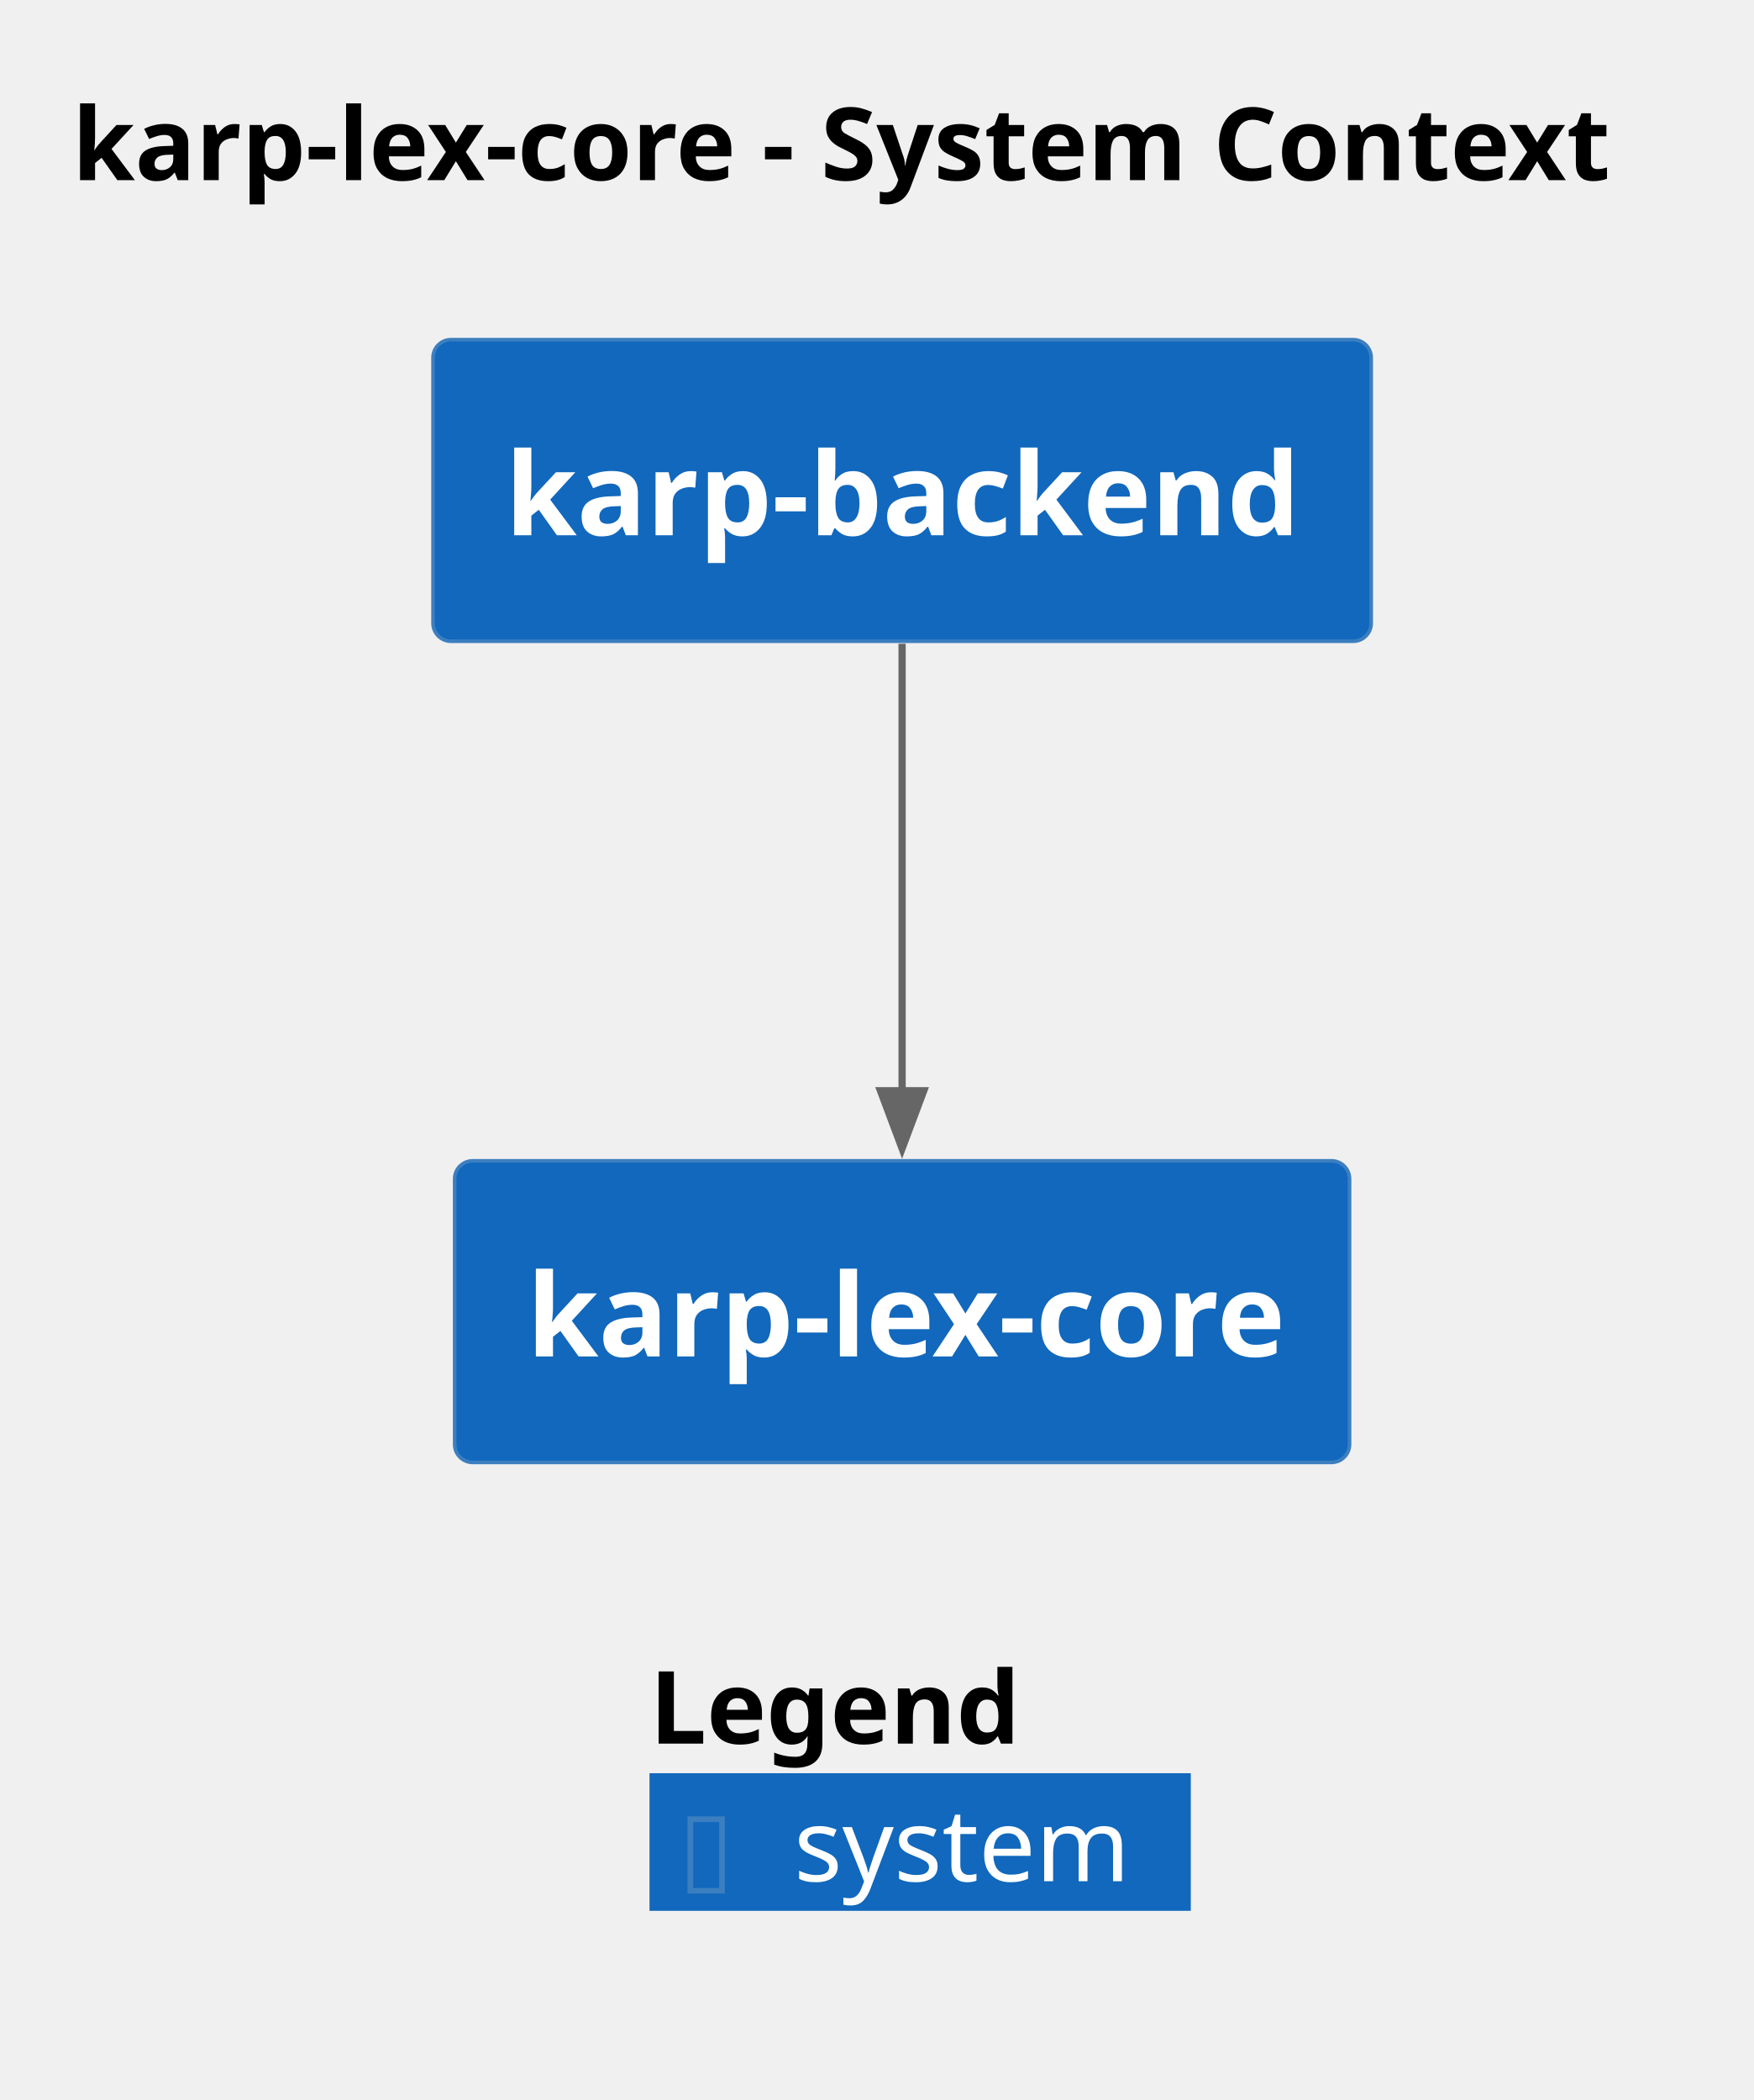
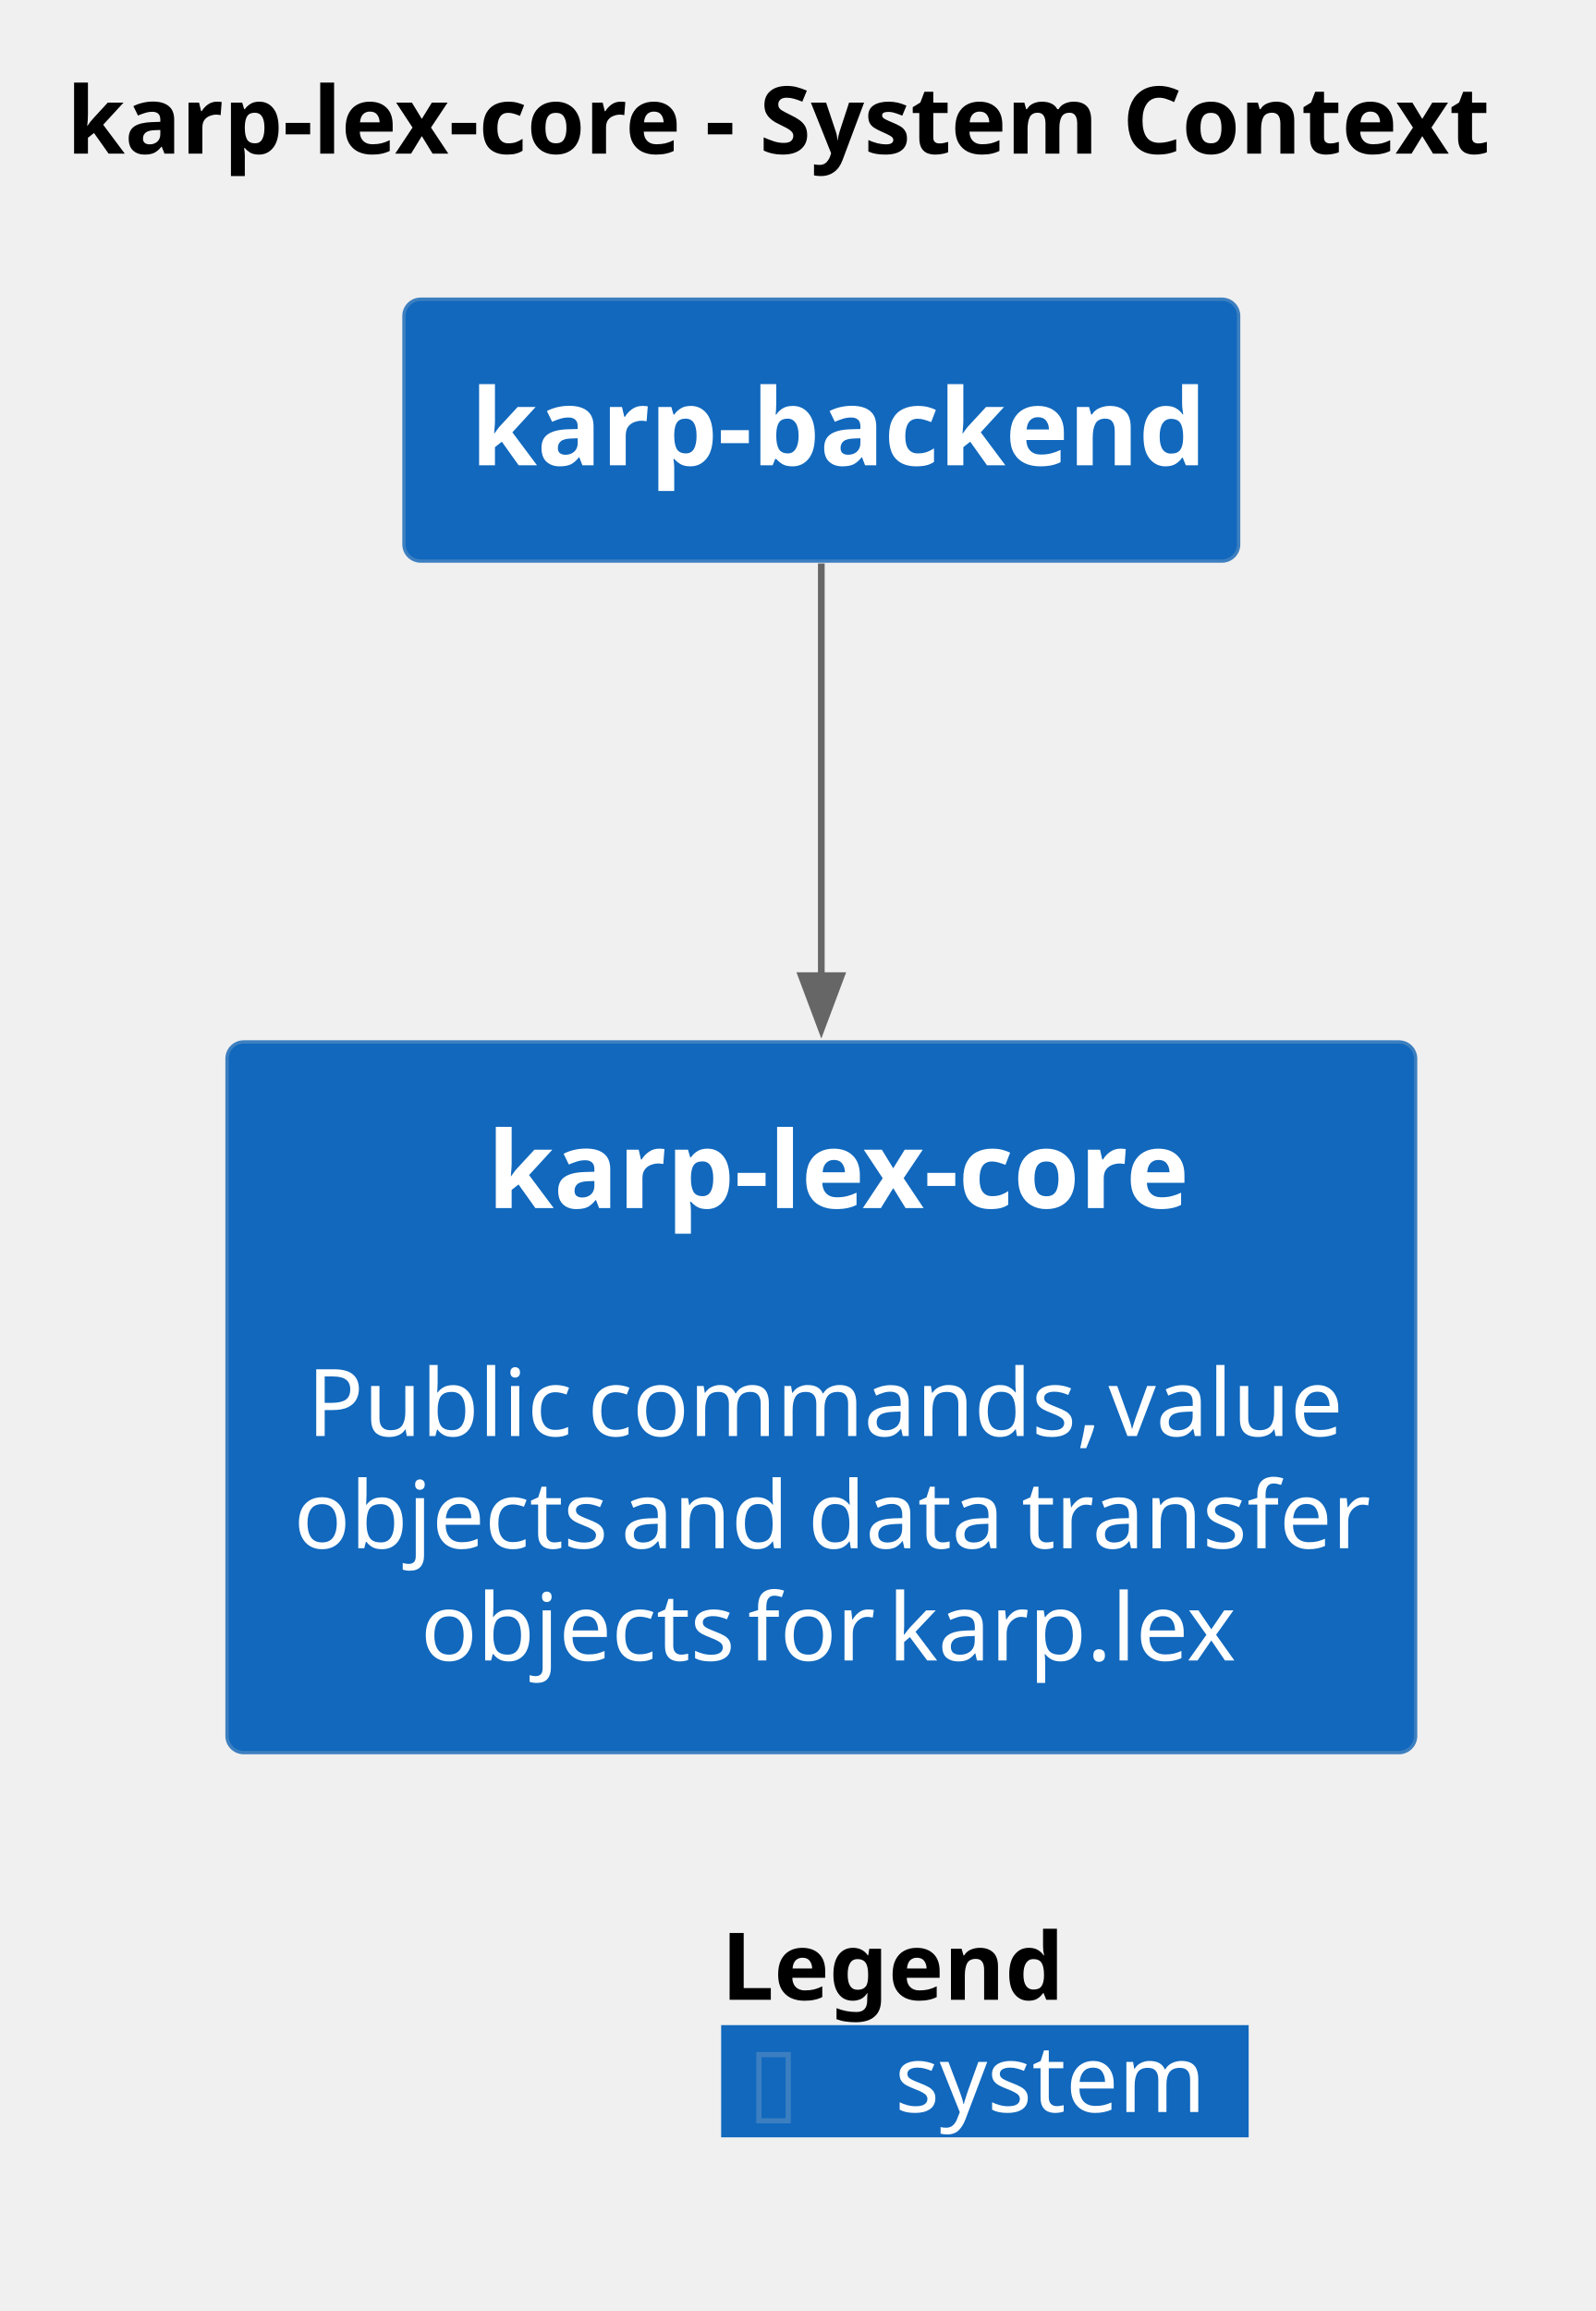
- <svg xmlns="http://www.w3.org/2000/svg" xmlns:xlink="http://www.w3.org/1999/xlink" contentStyleType="text/css" preserveAspectRatio="meet" version="1.1" viewBox="0 0 243 291" zoomAndPan="magnify">
+ <svg xmlns="http://www.w3.org/2000/svg" xmlns:xlink="http://www.w3.org/1999/xlink" contentStyleType="text/css" preserveAspectRatio="meet" version="1.1" viewBox="0 0 239 346" zoomAndPan="magnify">
  <defs />
  <g>
-     <text fill="#000000" font-family="sans-serif" font-size="14" font-weight="bold" lengthAdjust="spacing" textLength="215" x="10" y="24.966">karp-lex-core - System Context</text>
+     <text fill="#000000" font-family="sans-serif" font-size="14" font-weight="bold" lengthAdjust="spacing" textLength="211" x="10" y="23.006">karp-lex-core - System Context</text>
    <g id="elem_karplexcore">
      <a href="../container/" target="_top" title="../container/" xlink:actuate="onRequest" xlink:href="../container/" xlink:show="new" xlink:title="../container/" xlink:type="simple">
-         <rect fill="#1168BD" height="41.792" rx="2.5" ry="2.5" style="stroke:#3C7FC0;stroke-width:0.5;" width="124" x="63" y="160.858" />
-         <text fill="#FFFFFF" font-family="sans-serif" font-size="16" font-weight="bold" lengthAdjust="spacing" textLength="104" x="73" y="187.962">karp-lex-core</text>
+         <rect fill="#1168BD" height="106.4" rx="2.5" ry="2.5" style="stroke:#3C7FC0;stroke-width:0.5;" width="178" x="34" y="156" />
+         <text fill="#FFFFFF" font-family="sans-serif" font-size="16" font-weight="bold" lengthAdjust="spacing" textLength="100" x="73" y="180.864">karp-lex-core</text>
+         <text fill="#FFFFFF" font-family="sans-serif" font-size="14" lengthAdjust="spacing" textLength="4" x="121" y="198.206"> </text>
+         <text fill="#FFFFFF" font-family="sans-serif" font-size="14" lengthAdjust="spacing" textLength="38" x="46" y="215.006">Public</text>
+         <text fill="#FFFFFF" font-family="sans-serif" font-size="14" lengthAdjust="spacing" textLength="4" x="84" y="215.006"> </text>
+         <text fill="#FFFFFF" font-family="sans-serif" font-size="14" lengthAdjust="spacing" textLength="74" x="88" y="215.006">commands,</text>
+         <text fill="#FFFFFF" font-family="sans-serif" font-size="14" lengthAdjust="spacing" textLength="4" x="162" y="215.006"> </text>
+         <text fill="#FFFFFF" font-family="sans-serif" font-size="14" lengthAdjust="spacing" textLength="34" x="166" y="215.006">value</text>
+         <text fill="#FFFFFF" font-family="sans-serif" font-size="14" lengthAdjust="spacing" textLength="45" x="44" y="231.806">objects</text>
+         <text fill="#FFFFFF" font-family="sans-serif" font-size="14" lengthAdjust="spacing" textLength="4" x="89" y="231.806"> </text>
+         <text fill="#FFFFFF" font-family="sans-serif" font-size="14" lengthAdjust="spacing" textLength="24" x="93" y="231.806">and</text>
+         <text fill="#FFFFFF" font-family="sans-serif" font-size="14" lengthAdjust="spacing" textLength="4" x="117" y="231.806"> </text>
+         <text fill="#FFFFFF" font-family="sans-serif" font-size="14" lengthAdjust="spacing" textLength="28" x="121" y="231.806">data</text>
+         <text fill="#FFFFFF" font-family="sans-serif" font-size="14" lengthAdjust="spacing" textLength="4" x="149" y="231.806"> </text>
+         <text fill="#FFFFFF" font-family="sans-serif" font-size="14" lengthAdjust="spacing" textLength="49" x="153" y="231.806">transfer</text>
+         <text fill="#FFFFFF" font-family="sans-serif" font-size="14" lengthAdjust="spacing" textLength="45" x="63" y="248.606">objects</text>
+         <text fill="#FFFFFF" font-family="sans-serif" font-size="14" lengthAdjust="spacing" textLength="4" x="108" y="248.606"> </text>
+         <text fill="#FFFFFF" font-family="sans-serif" font-size="14" lengthAdjust="spacing" textLength="17" x="112" y="248.606">for</text>
+         <text fill="#FFFFFF" font-family="sans-serif" font-size="14" lengthAdjust="spacing" textLength="4" x="129" y="248.606"> </text>
+         <text fill="#FFFFFF" font-family="sans-serif" font-size="14" lengthAdjust="spacing" textLength="50" x="133" y="248.606">karp.lex</text>
      </a>
    </g>
    <g id="elem_karpbackend">
      <a href="../../karp-backend/context/" target="_top" title="../../karp-backend/context/" xlink:actuate="onRequest" xlink:href="../../karp-backend/context/" xlink:show="new" xlink:title="../../karp-backend/context/" xlink:type="simple">
-         <rect fill="#1168BD" height="41.792" rx="2.5" ry="2.5" style="stroke:#3C7FC0;stroke-width:0.5;" width="130" x="60" y="47.068" />
-         <text fill="#FFFFFF" font-family="sans-serif" font-size="16" font-weight="bold" lengthAdjust="spacing" textLength="110" x="70" y="74.172">karp-backend</text>
+         <rect fill="#1168BD" height="39.2" rx="2.5" ry="2.5" style="stroke:#3C7FC0;stroke-width:0.5;" width="125" x="60.5" y="44.8" />
+         <text fill="#FFFFFF" font-family="sans-serif" font-size="16" font-weight="bold" lengthAdjust="spacing" textLength="105" x="70.5" y="69.664">karp-backend</text>
      </a>
    </g>
    <g id="link_karpbackend_karplexcore">
-       <path d="M125,89.208 C125,106.538 125,131.718 125,151.288 " fill="none" id="karpbackend-to-karplexcore" style="stroke:#666666;stroke-width:1.0;" />
-       <polygon fill="#666666" points="125,159.148,128,151.148,122,151.148,125,159.148" style="stroke:#666666;stroke-width:1.0;" />
-       <text fill="#666666" font-family="sans-serif" font-size="0" lengthAdjust="spacing" textLength="0" x="126" y="119.858">.</text>
+       <path d="M123,84.36 C123,100.23 123,123.79 123,146.12 " fill="none" id="karpbackend-to-karplexcore" style="stroke:#666666;stroke-width:1.0;" />
+       <polygon fill="#666666" points="123,154.07,126,146.07,120,146.07,123,154.07" style="stroke:#666666;stroke-width:1.0;" />
+       <text fill="#666666" font-family="sans-serif" font-size="0" lengthAdjust="spacing" textLength="0" x="124" y="115">.</text>
    </g>
-     <rect fill="none" height="19.068" style="stroke:none;stroke-width:1.0;" width="75" x="90" y="226.65" />
-     <text fill="#000000" font-family="sans-serif" font-size="14" font-weight="bold" lengthAdjust="spacing" textLength="51" x="90" y="241.616">Legend</text>
-     <text fill="#FFFFFF" font-family="sans-serif" font-size="14" lengthAdjust="spacing" textLength="4" x="141" y="241.616"> </text>
-     <rect fill="#1168BD" height="19.068" style="stroke:none;stroke-width:1.0;" width="75" x="90" y="245.718" />
-     <text fill="#3C7FC0" font-family="sans-serif" font-size="14" lengthAdjust="spacing" textLength="8" x="94" y="260.684">▯</text>
-     <text fill="#FFFFFF" font-family="sans-serif" font-size="14" lengthAdjust="spacing" textLength="4" x="102" y="260.684"> </text>
-     <text fill="#FFFFFF" font-family="sans-serif" font-size="14" lengthAdjust="spacing" textLength="47" x="110" y="260.684">system</text>
-     <text fill="#FFFFFF" font-family="sans-serif" font-size="14" lengthAdjust="spacing" textLength="4" x="161" y="260.684"> </text>
-     <line style="stroke:none;stroke-width:1.0;" x1="90" x2="165" y1="226.65" y2="226.65" />
-     <line style="stroke:none;stroke-width:1.0;" x1="90" x2="165" y1="245.718" y2="245.718" />
-     <line style="stroke:none;stroke-width:1.0;" x1="90" x2="165" y1="264.786" y2="264.786" />
-     <line style="stroke:none;stroke-width:1.0;" x1="90" x2="90" y1="226.65" y2="264.786" />
-     <line style="stroke:none;stroke-width:1.0;" x1="165" x2="165" y1="226.65" y2="264.786" />
+     <rect fill="none" height="16.8" style="stroke:none;stroke-width:1.0;" width="79" x="108" y="286.4" />
+     <text fill="#000000" font-family="sans-serif" font-size="14" font-weight="bold" lengthAdjust="spacing" textLength="52" x="108" y="299.406">Legend</text>
+     <text fill="#FFFFFF" font-family="sans-serif" font-size="14" lengthAdjust="spacing" textLength="4" x="160" y="299.406"> </text>
+     <rect fill="#1168BD" height="16.8" style="stroke:none;stroke-width:1.0;" width="79" x="108" y="303.2" />
+     <text fill="#3C7FC0" font-family="sans-serif" font-size="14" lengthAdjust="spacing" textLength="14" x="112" y="316.205">▯</text>
+     <text fill="#FFFFFF" font-family="sans-serif" font-size="14" lengthAdjust="spacing" textLength="4" x="126" y="316.205"> </text>
+     <text fill="#FFFFFF" font-family="sans-serif" font-size="14" lengthAdjust="spacing" textLength="45" x="134" y="316.205">system</text>
+     <text fill="#FFFFFF" font-family="sans-serif" font-size="14" lengthAdjust="spacing" textLength="4" x="183" y="316.205"> </text>
+     <line style="stroke:none;stroke-width:1.0;" x1="108" x2="187" y1="286.4" y2="286.4" />
+     <line style="stroke:none;stroke-width:1.0;" x1="108" x2="187" y1="303.2" y2="303.2" />
+     <line style="stroke:none;stroke-width:1.0;" x1="108" x2="187" y1="320" y2="320" />
+     <line style="stroke:none;stroke-width:1.0;" x1="108" x2="108" y1="286.4" y2="320" />
+     <line style="stroke:none;stroke-width:1.0;" x1="187" x2="187" y1="286.4" y2="320" />
  </g>
</svg>
